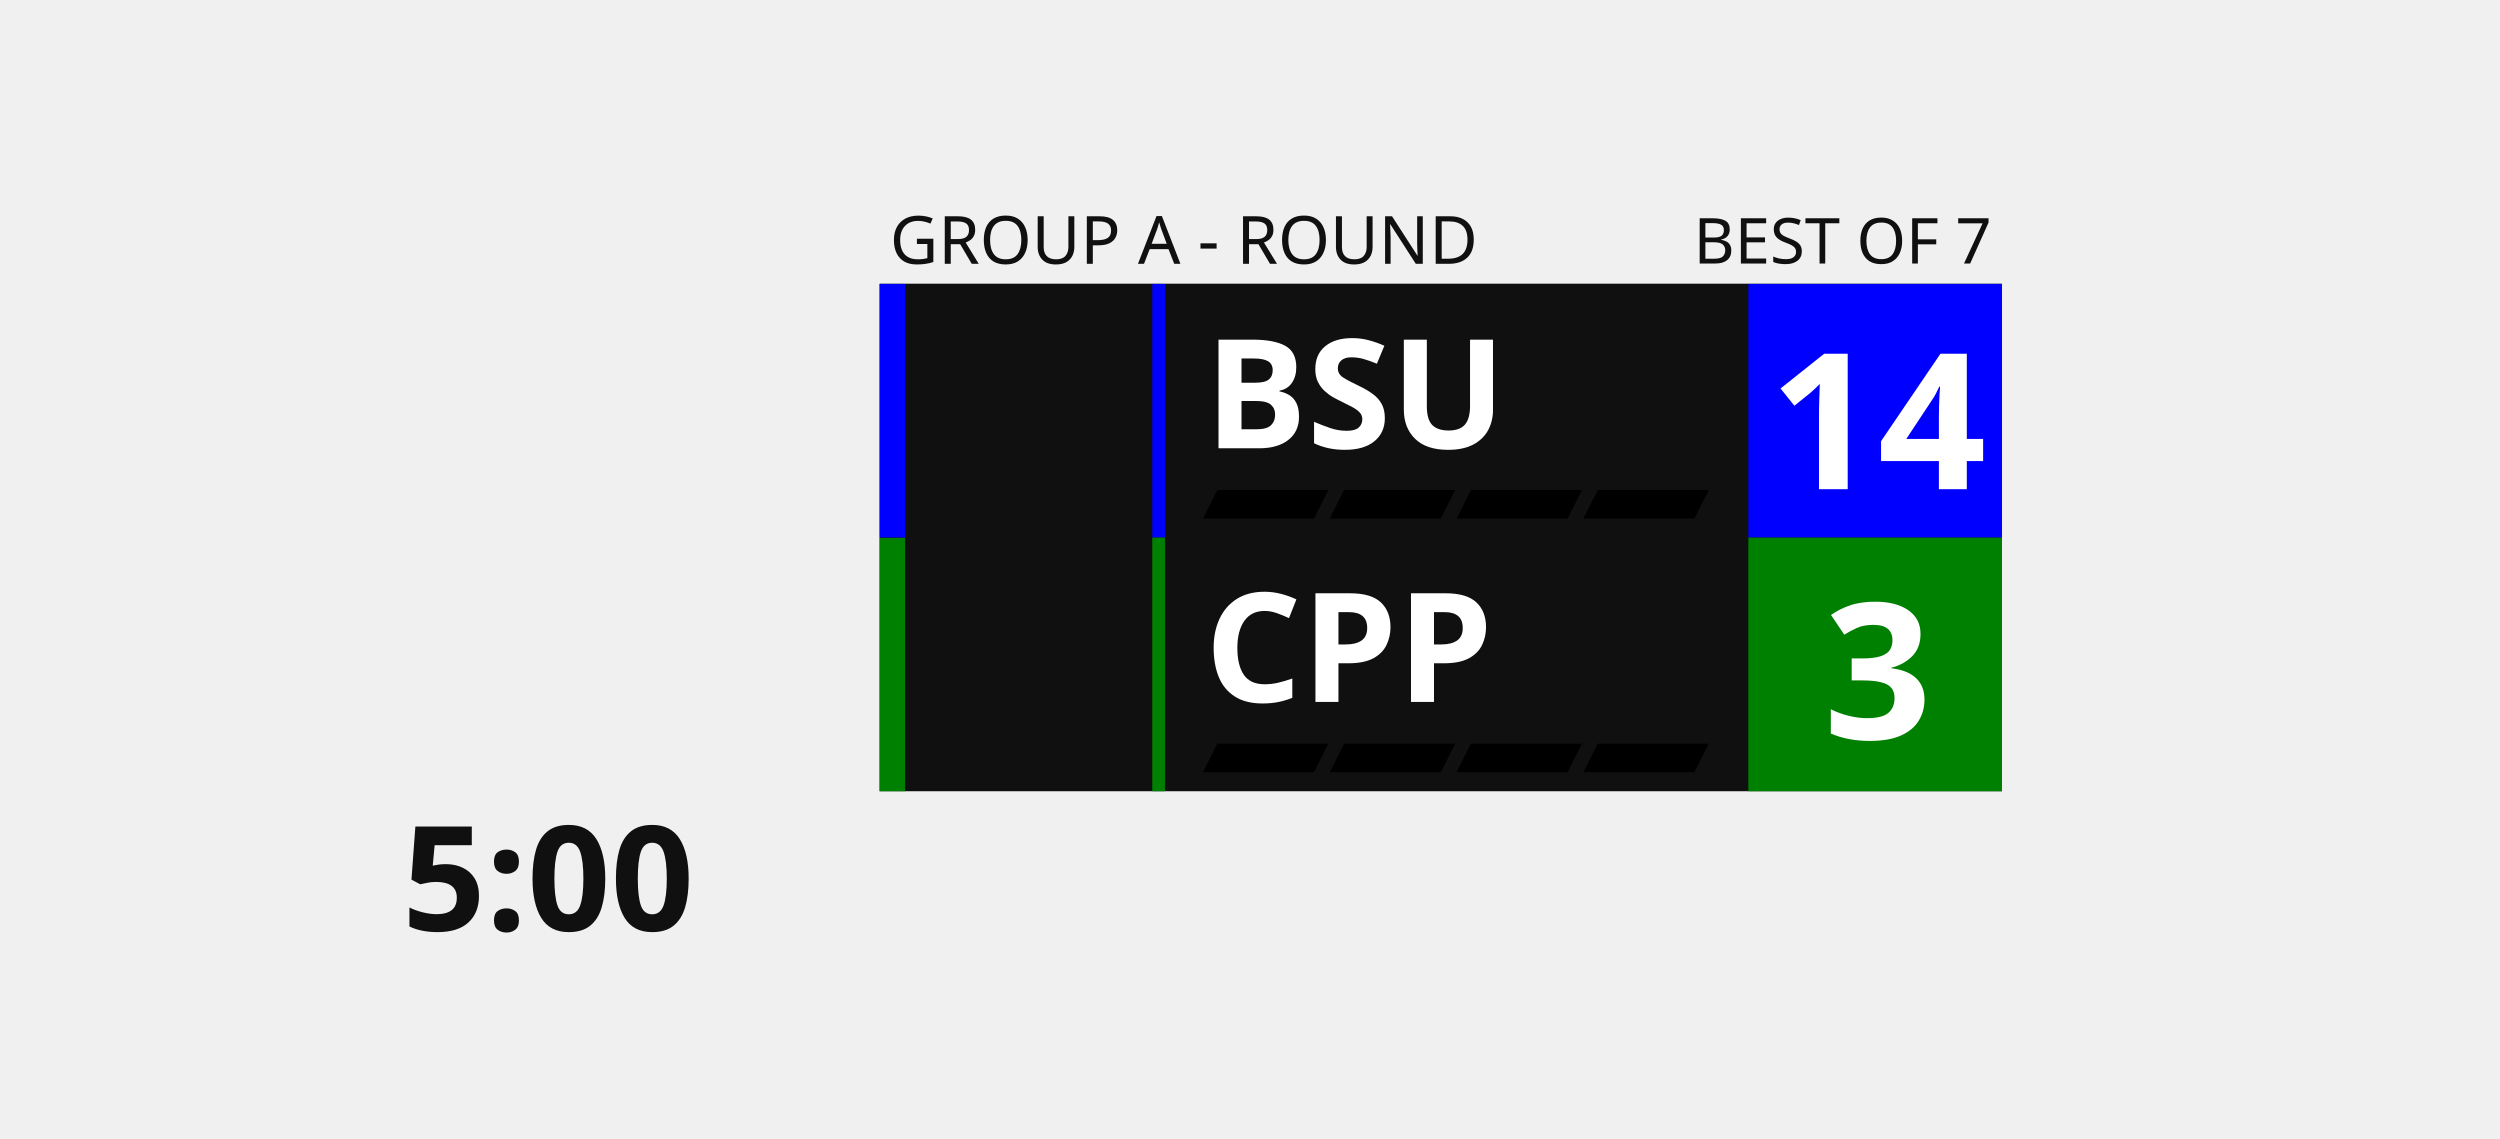
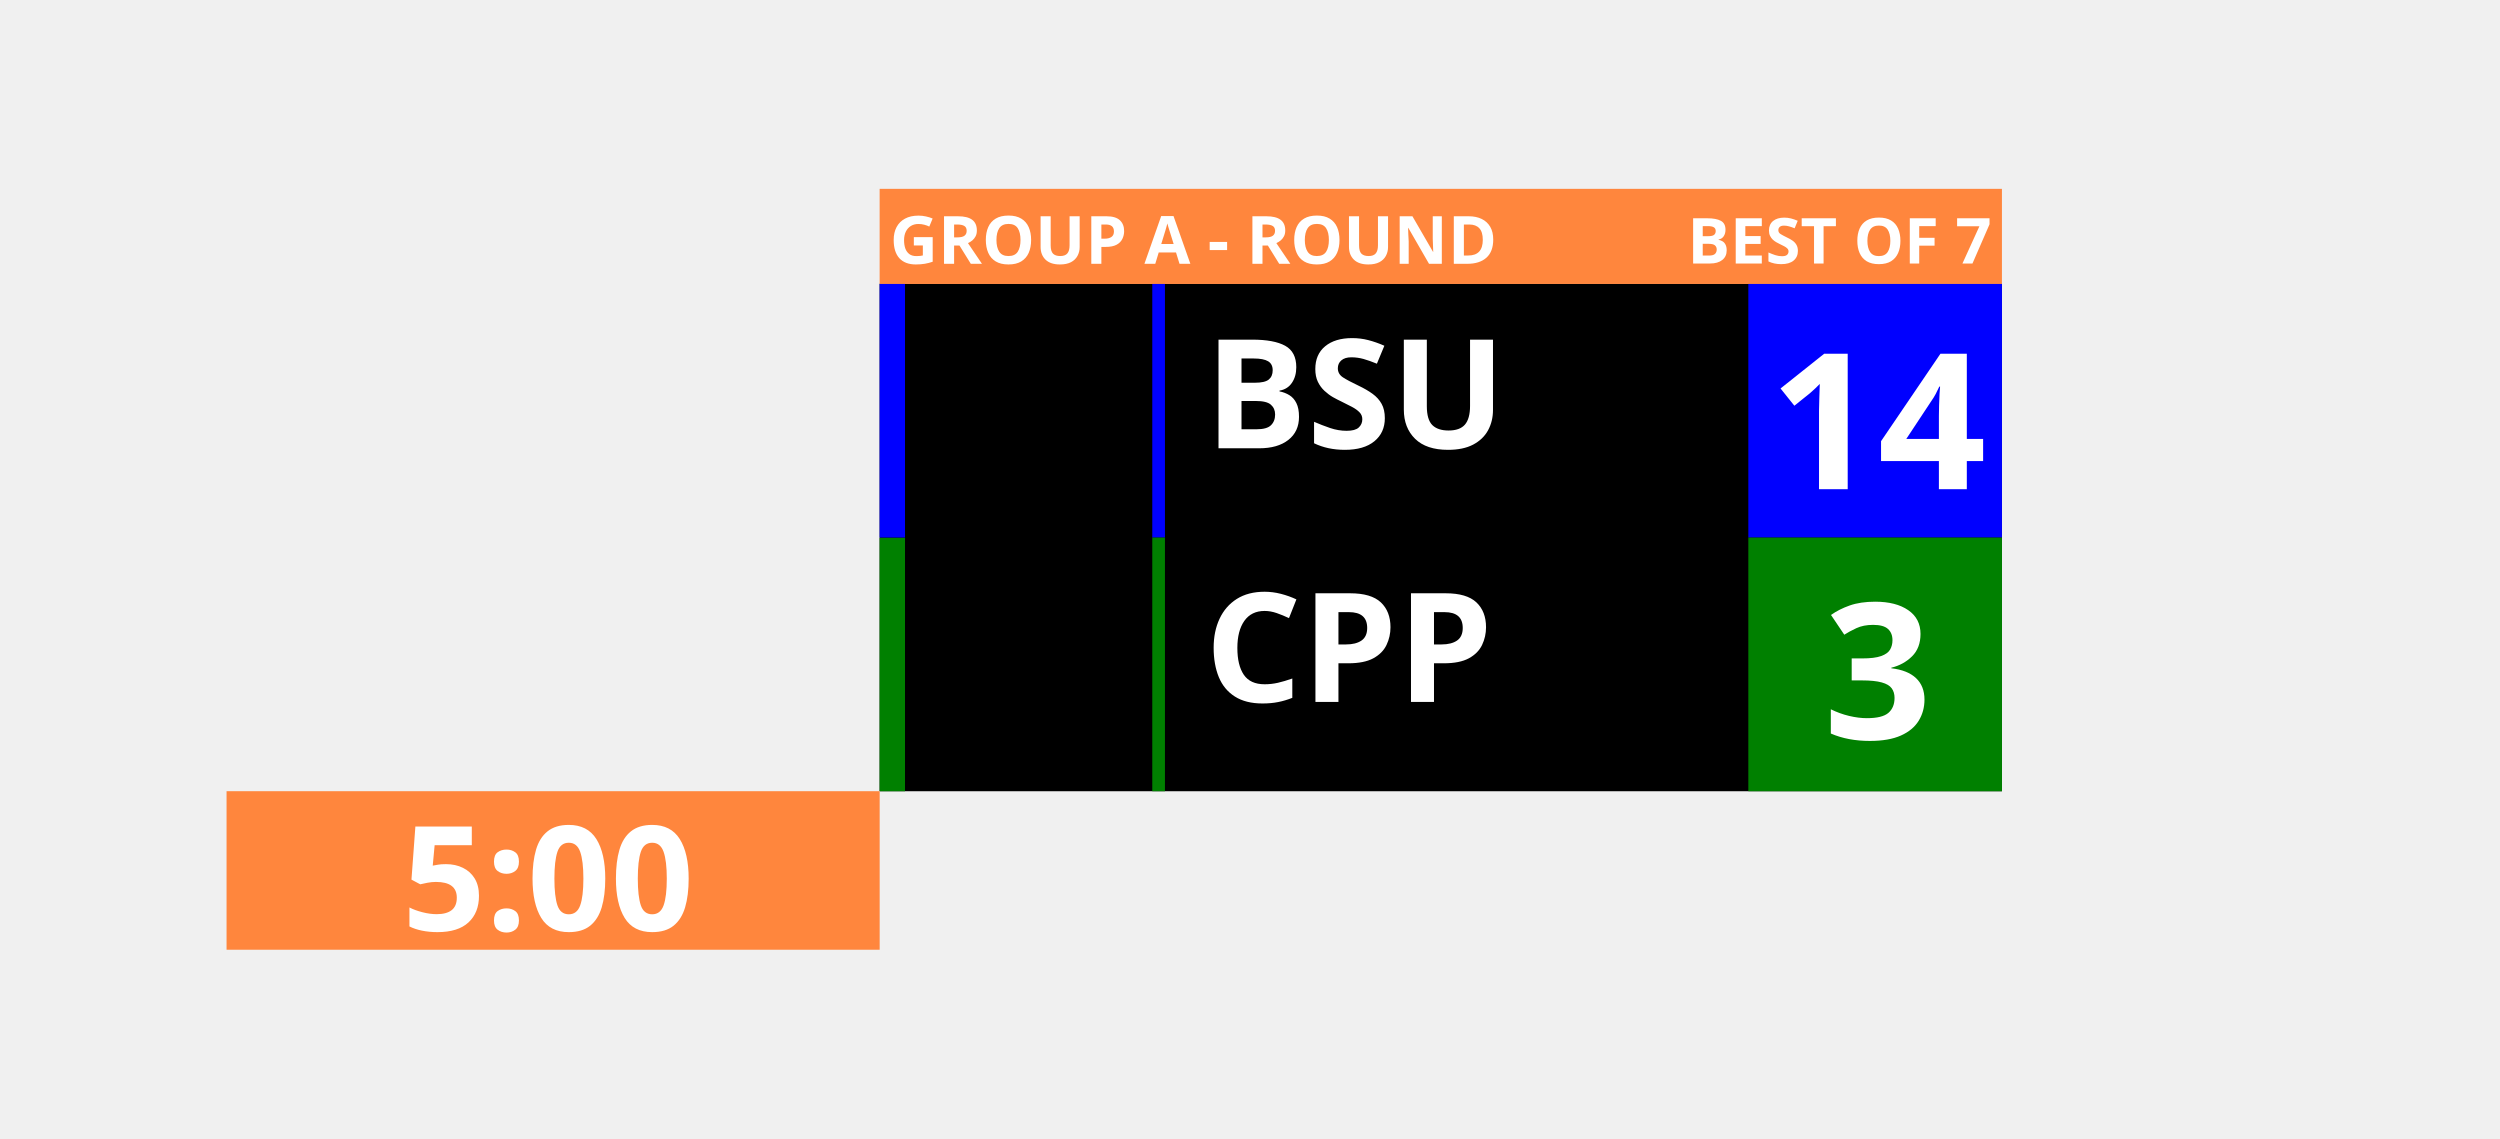
<svg xmlns="http://www.w3.org/2000/svg" id="Score_Bug_Only" data-name="Score Bug Only" width="659" height="300">
  <defs>
    <style>
-       .cls-1 {
-         fill: url(#linear-gradient-2);
+       .cls-1, .cls-3 {
+         fill: #ff863d;
      }

-       .cls-2 {
-         letter-spacing: 0em;
-       }
- 
-       .cls-3 {
-         fill: url(#linear-gradient-5);
-         filter: url(#drop-shadow-6);
-       }
- 
-       .cls-4, .cls-5, .cls-6 {
+       .cls-4, .cls-5, .cls-6, .cls-9, .cls-11, .cls-12  {
        fill: #fff;
      }

      .cls-7 {
        letter-spacing: 0em;
      }

      .cls-8 {
        fill: url(#linear-gradient-4);
      }

      .cls-9 {
        font-size: 17.55px;
      }

-       .cls-9, .cls-10, .cls-11, .cls-12 {
+       .cls-10, {
        fill: #101010;
      }

      .cls-9, .cls-12 {
-         font-family: Oswald-Medium, Oswald;
-         font-weight: 500;
+         font-family: Futura-Bold, 'Futura PT Cond';
+         font-weight: 700
      }

      .cls-13 {
        fill: url(#linear-gradient-3);
      }

      .cls-14 {
        fill: #0a5dff;
      }

      .cls-5 {
        font-size: 40.11px;
      }

      .cls-5, .cls-6, .cls-11 {
-         font-family: Oswald-SemiBold, Oswald;
-         font-weight: 600;
+         font-family: Futura-ExtraBold, 'Futura PT Cond';
+         font-weight: 700
      }

      .cls-15 {
        fill: #098040;
      }

      .cls-6 {
        font-size: 50px;
      }

      .cls-16 {
        fill: url(#linear-gradient);
      }

      .cls-11 {
        font-size: 38.44px;
      }

      .cls-12 {
        font-size: 16.71px;
      }
    </style>
    <LinearGradient id="linear-gradient" x1="293.72" y1="208.56" x2="293.72" y2="49.78" gradientUnits="userSpaceOnUse">
      <stop offset="0" stop-color="#151515" />
      <stop offset=".5" stop-color="#252525" />
      <stop offset="1" stop-color="#121212" />
    </LinearGradient>
    <LinearGradient id="linear-gradient-2" x1="379.79" y1="50.82" x2="379.79" y2="74.05" gradientUnits="userSpaceOnUse">
      <stop offset="0" stop-color="#fff" />
      <stop offset="1" stop-color="#ccc" />
    </LinearGradient>
    <LinearGradient id="linear-gradient-3" x1="383.04" y1="141.71" x2="383.04" y2="74.78" gradientUnits="userSpaceOnUse">
      <stop id="team1GradStart" offset="0" stop-color="#0a5dff" stop-opacity=".4" />
      <stop id="team1GradEnd" offset="1" stop-color="#0a5dff" stop-opacity="0" />
    </LinearGradient>
    <LinearGradient id="linear-gradient-4" x1="383.04" y1="208.56" x2="383.04" y2="141.78" gradientUnits="userSpaceOnUse">
      <stop id="team2GradStart" offset="0" stop-color="#098040" stop-opacity=".4" />
      <stop id="team2GradEnd" offset="1" stop-color="#098040" stop-opacity="0" />
    </LinearGradient>
    <LinearGradient id="linear-gradient-5" x1="59.72" y1="229.46" x2="231.87" y2="229.46" gradientUnits="userSpaceOnUse">
      <stop offset="0" stop-color="#959595" />
      <stop offset=".17" stop-color="#d4d4d4" />
      <stop offset=".33" stop-color="#fff" />
      <stop offset=".5" stop-color="#e6e6e6" />
      <stop offset=".66" stop-color="#e6e6e6" />
      <stop offset=".82" stop-color="#fff" />
      <stop offset="1" stop-color="#959595" />
    </LinearGradient>
    <Filter id="drop-shadow-6" x="50" y="199" width="191" height="61" filterUnits="userSpaceOnUse">
      <feOffset dx="0" dy="0" />
      <feGaussianBlur result="blur" stdDeviation="3" />
      <feFlood flood-color="#000" flood-opacity=".65" />
      <feComposite in2="blur" operator="in" />
      <feComposite in="SourceGraphic" />
    </Filter>
  </defs>
  <rect id="Scoreboard_base" data-name="Scoreboard base" class="cls-16" x="59.72" y="49.78" width="468" height="158.79" />
  <rect id="teams_base" data-name="teams base" class="cls-10" x="231.87" y="74.78" width="295.84" height="133.79" />
  <rect id="Scoreboard_base-2" data-name="Scoreboard base" class="cls-1" x="231.87" y="49.78" width="295.84" height="25.07" />
  <g id="Team_1">
    <rect id="team_1_gradient" data-name="team 1 gradient" class="cls-13" x="238.37" y="74.78" width="289.34" height="66.93" />
    <g id="team1Bar" color="blue">
      <rect id="team_1_score_box" data-name="team 1 score box" fill="currentColor" x="460.86" y="74.85" width="66.86" height="66.86" />
      <rect id="team_1_vertical_bar" data-name="team 1 vertical bar" fill="currentColor" x="303.74" y="74.85" width="3.34" height="66.86" />
      <rect id="team_1_vertical_bar-2" data-name="team 1 vertical bar" fill="currentColor" x="231.87" y="74.85" width="6.69" height="66.86" />
    </g>
    <text class="cls-5" id="team1Name" transform="translate(317.59 118.17)">BSU</text>
    <polygon id="BOX_1-2" data-name="BOX 1" class="cls-10" points="346.37 136.69 317.12 136.69 320.88 129.17 350.13 129.17 346.37 136.69" />
    <polygon id="BOX_2-2" data-name="BOX 2" class="cls-10" points="379.8 136.69 350.54 136.69 354.3 129.17 383.56 129.17 379.8 136.69" />
    <polygon id="BOX_3-2" data-name="BOX 3" class="cls-10" points="413.22 136.69 383.97 136.69 387.73 129.17 416.99 129.17 413.22 136.69" />
    <polygon id="BOX_4" data-name="BOX 4" class="cls-10" points="446.65 136.69 417.4 136.69 421.16 129.17 450.41 129.17 446.65 136.69" />
    <polygon id="team1Bo7Box1" data-name="BOX 1" points="346.37 136.69 317.12 136.69 320.88 129.17 350.13 129.17 346.37 136.69" />
    <polygon id="team1Bo7Box2" data-name="BOX 2" points="379.8 136.69 350.54 136.69 354.3 129.17 383.56 129.17 379.8 136.69" />
    <polygon id="team1Bo7Box3" data-name="BOX 3" points="413.22 136.69 383.97 136.69 387.73 129.17 416.99 129.17 413.22 136.69" />
    <polygon id="team1Bo7Box4" data-name="BOX 4" points="446.65 136.69 417.4 136.69 421.16 129.17 450.41 129.17 446.65 136.69" />
    <text id="team1Score" data-name="Score TXT" class="cls-6" transform="translate(495 128.95)" text-anchor="middle">14</text>
    <image id="team1Logo" data-name="SCHOOL LOGO" width="1080" height="1080" transform="translate(242.37 78.78) scale(.05)" />
  </g>
  <g id="Team_2">
    <rect id="team_2_gradient" data-name="team 2 gradient" class="cls-8" x="238.37" y="141.78" width="289.34" height="66.79" />
    <g id="team2Bar" color="green">
      <rect id="team_2_score_box" data-name="team 2 score box" fill="currentColor" x="460.86" y="141.71" width="66.86" height="66.86" />
      <rect id="team_2_vertical_bar" data-name="team 2 vertical bar" fill="currentColor" x="303.74" y="141.71" width="3.34" height="66.86" />
      <rect id="team_2_vertical_bar-2" data-name="team 2 vertical bar" fill="currentColor" x="231.87" y="141.78" width="6.69" height="66.79" />
    </g>
    <text class="cls-5" id="team2Name" transform="translate(317.59 185.03)">CPP</text>
    <polygon id="BOX_1-5" data-name="BOX 1" class="cls-10" points="346.37 203.55 317.12 203.55 320.88 196.03 350.13 196.03 346.37 203.55" />
    <polygon id="BOX_2-5" data-name="BOX 2" class="cls-10" points="379.8 203.55 350.54 203.55 354.3 196.03 383.56 196.03 379.8 203.55" />
    <polygon id="BOX_3-5" data-name="BOX 3" class="cls-10" points="413.22 203.55 383.97 203.55 387.73 196.03 416.99 196.03 413.22 203.55" />
    <polygon id="BOX_4-3" data-name="BOX 4" class="cls-10" points="446.65 203.55 417.4 203.55 421.16 196.03 450.41 196.03 446.65 203.55" />
    <polygon id="team2Bo7Box1" data-name="BOX 1" points="346.37 203.55 317.12 203.55 320.88 196.03 350.13 196.03 346.37 203.55" />
    <polygon id="team2Bo7Box2" data-name="BOX 2" points="379.8 203.55 350.54 203.55 354.3 196.03 383.56 196.03 379.8 203.55" />
    <polygon id="team2Bo7Box3" data-name="BOX 3" points="413.22 203.55 383.97 203.55 387.73 196.03 416.99 196.03 413.22 203.55" />
    <polygon id="team2Bo7Box4" data-name="BOX 4" points="446.65 203.55 417.4 203.55 421.16 196.03 450.41 196.03 446.65 203.55" />
    <text id="team2Score" data-name="Score TXT" class="cls-6" transform="translate(495 194.81)" text-anchor="middle">3</text>
    <image id="team2Logo" data-name="school logo" width="1080" height="1080" transform="translate(242.37 145.78) scale(.05)" />
  </g>
  <text id="gameInfo" class="cls-12" transform="translate(525 69.46)" text-anchor="end">BEST OF 7</text>
  <text id="seriesTitle" class="cls-9" transform="translate(234.56 69.54)">GROUP A - ROUND</text>
  <rect class="cls-3" x="59.72" y="208.56" width="172.16" height="41.79" />
  <text id="clock" class="cls-11" transform="translate(144.5 245.32)" text-anchor="middle">5:00</text>
  <image id="seriesLogo" width="1882" height="1672" transform="translate(72.25 63.15) scale(.08)" />
</svg>
